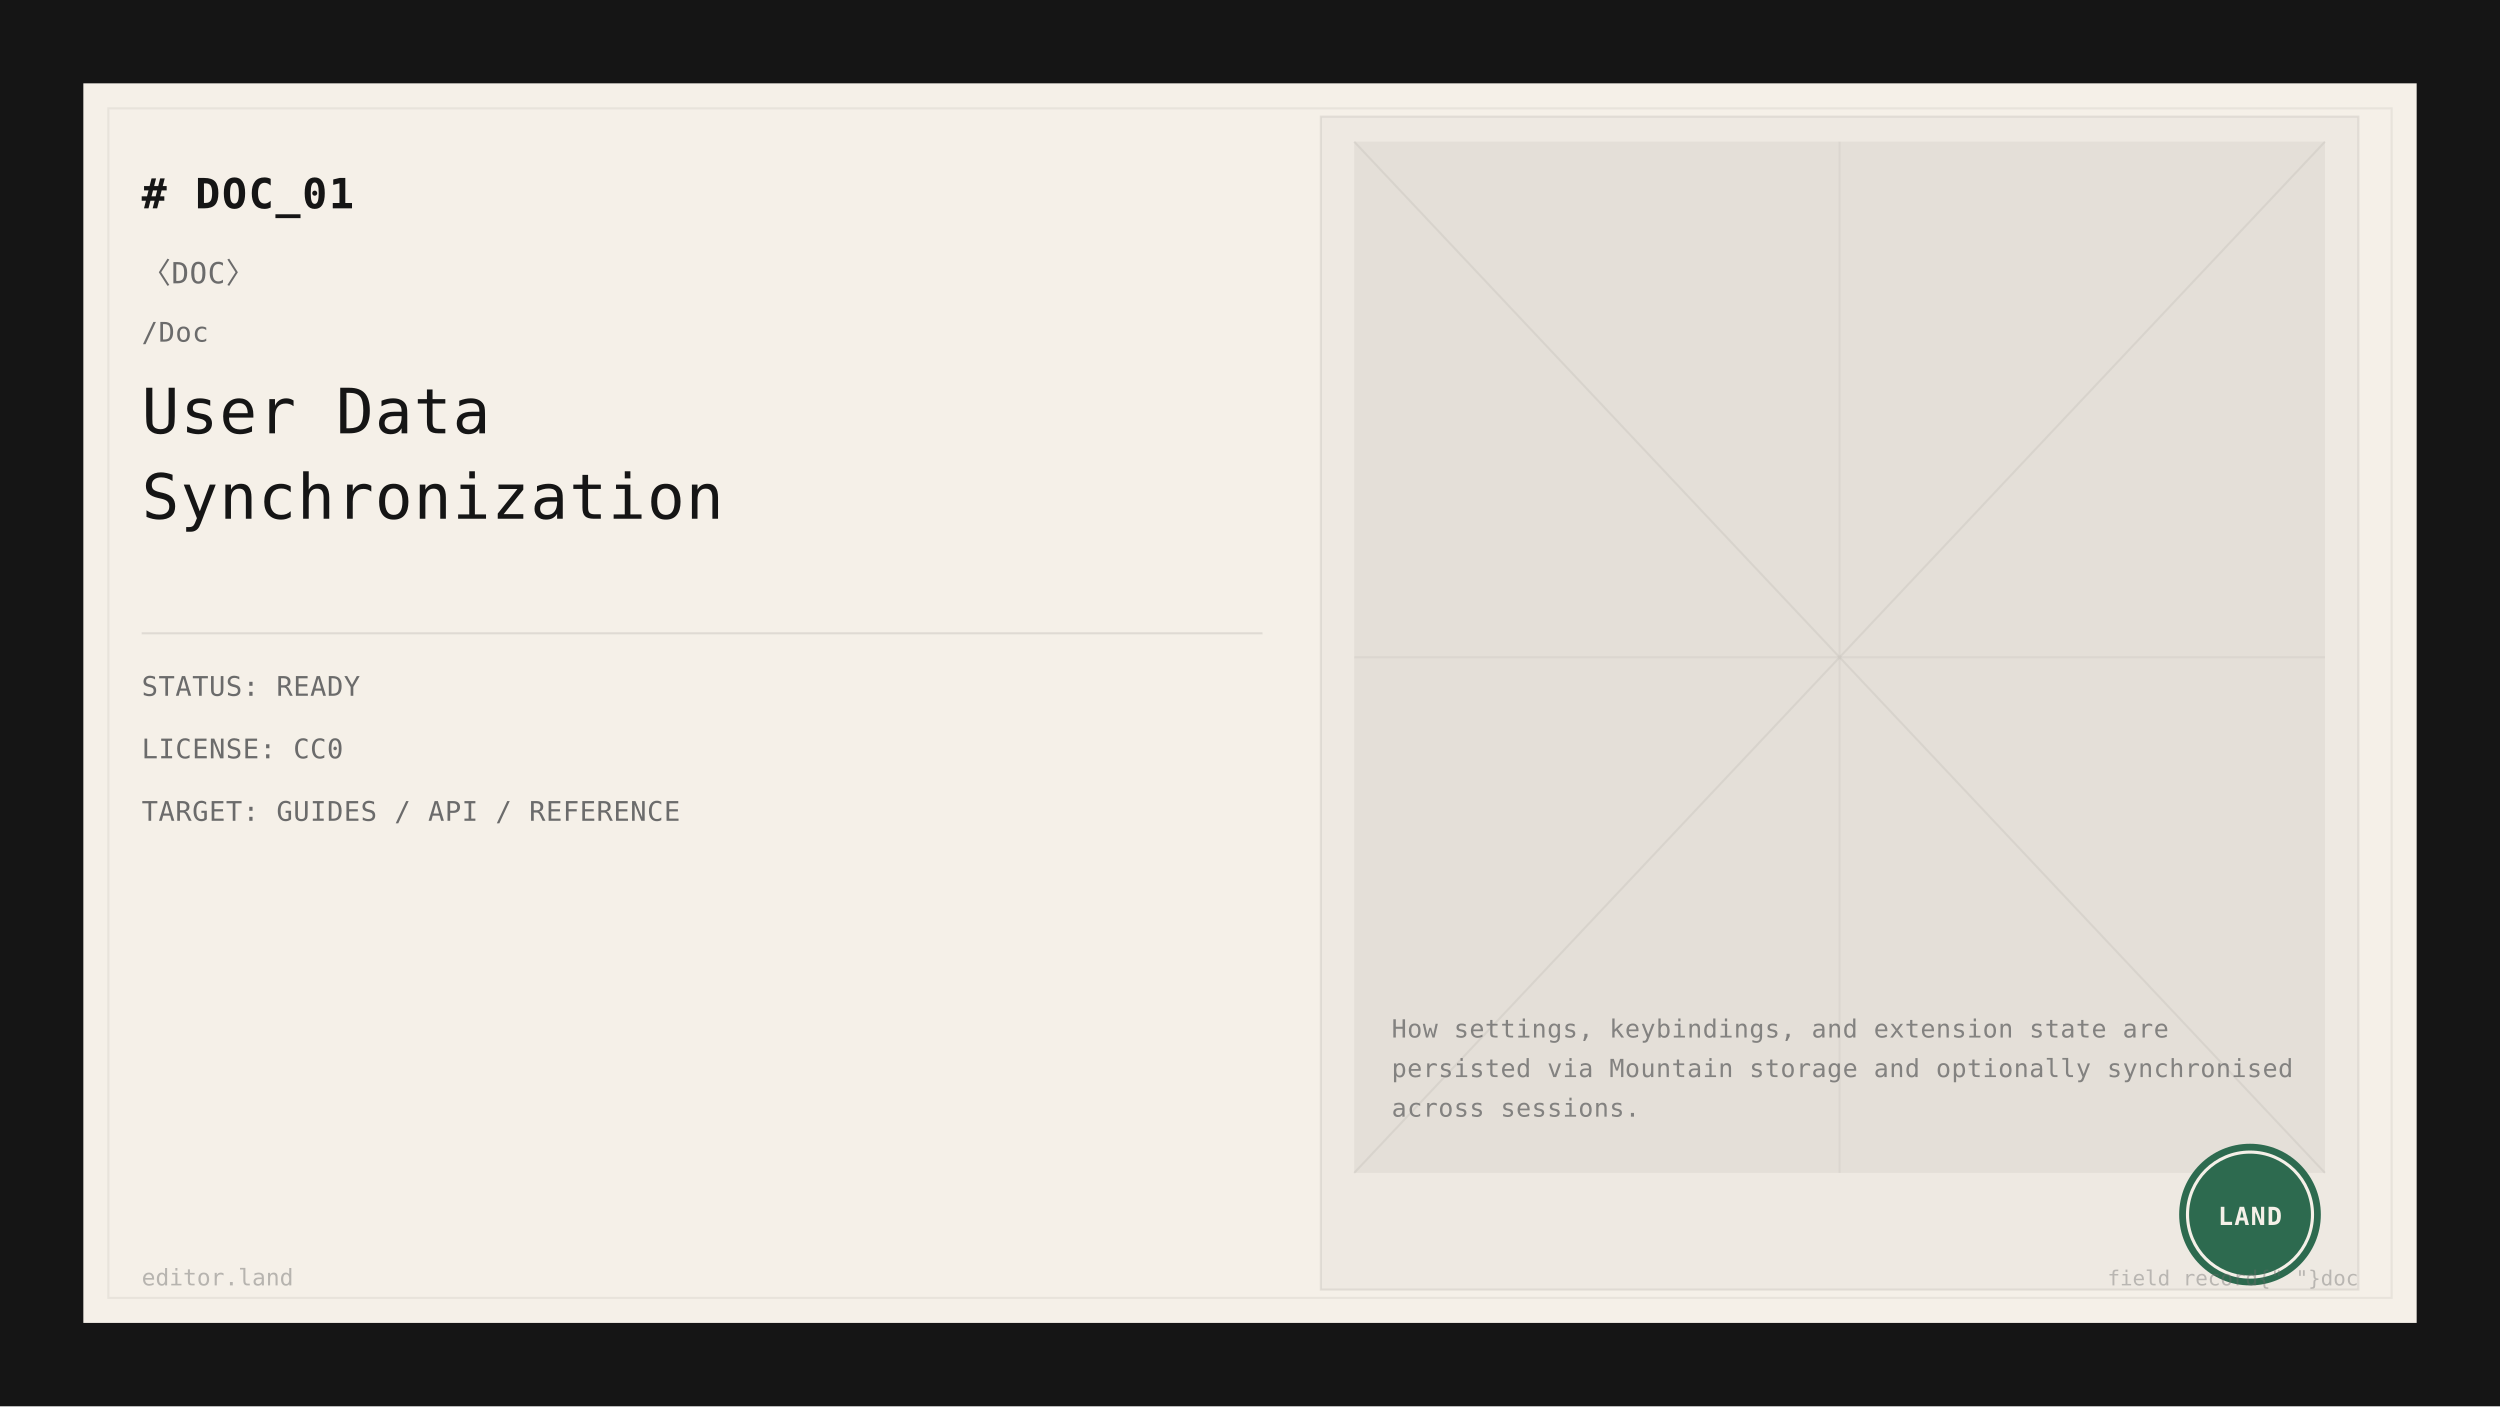
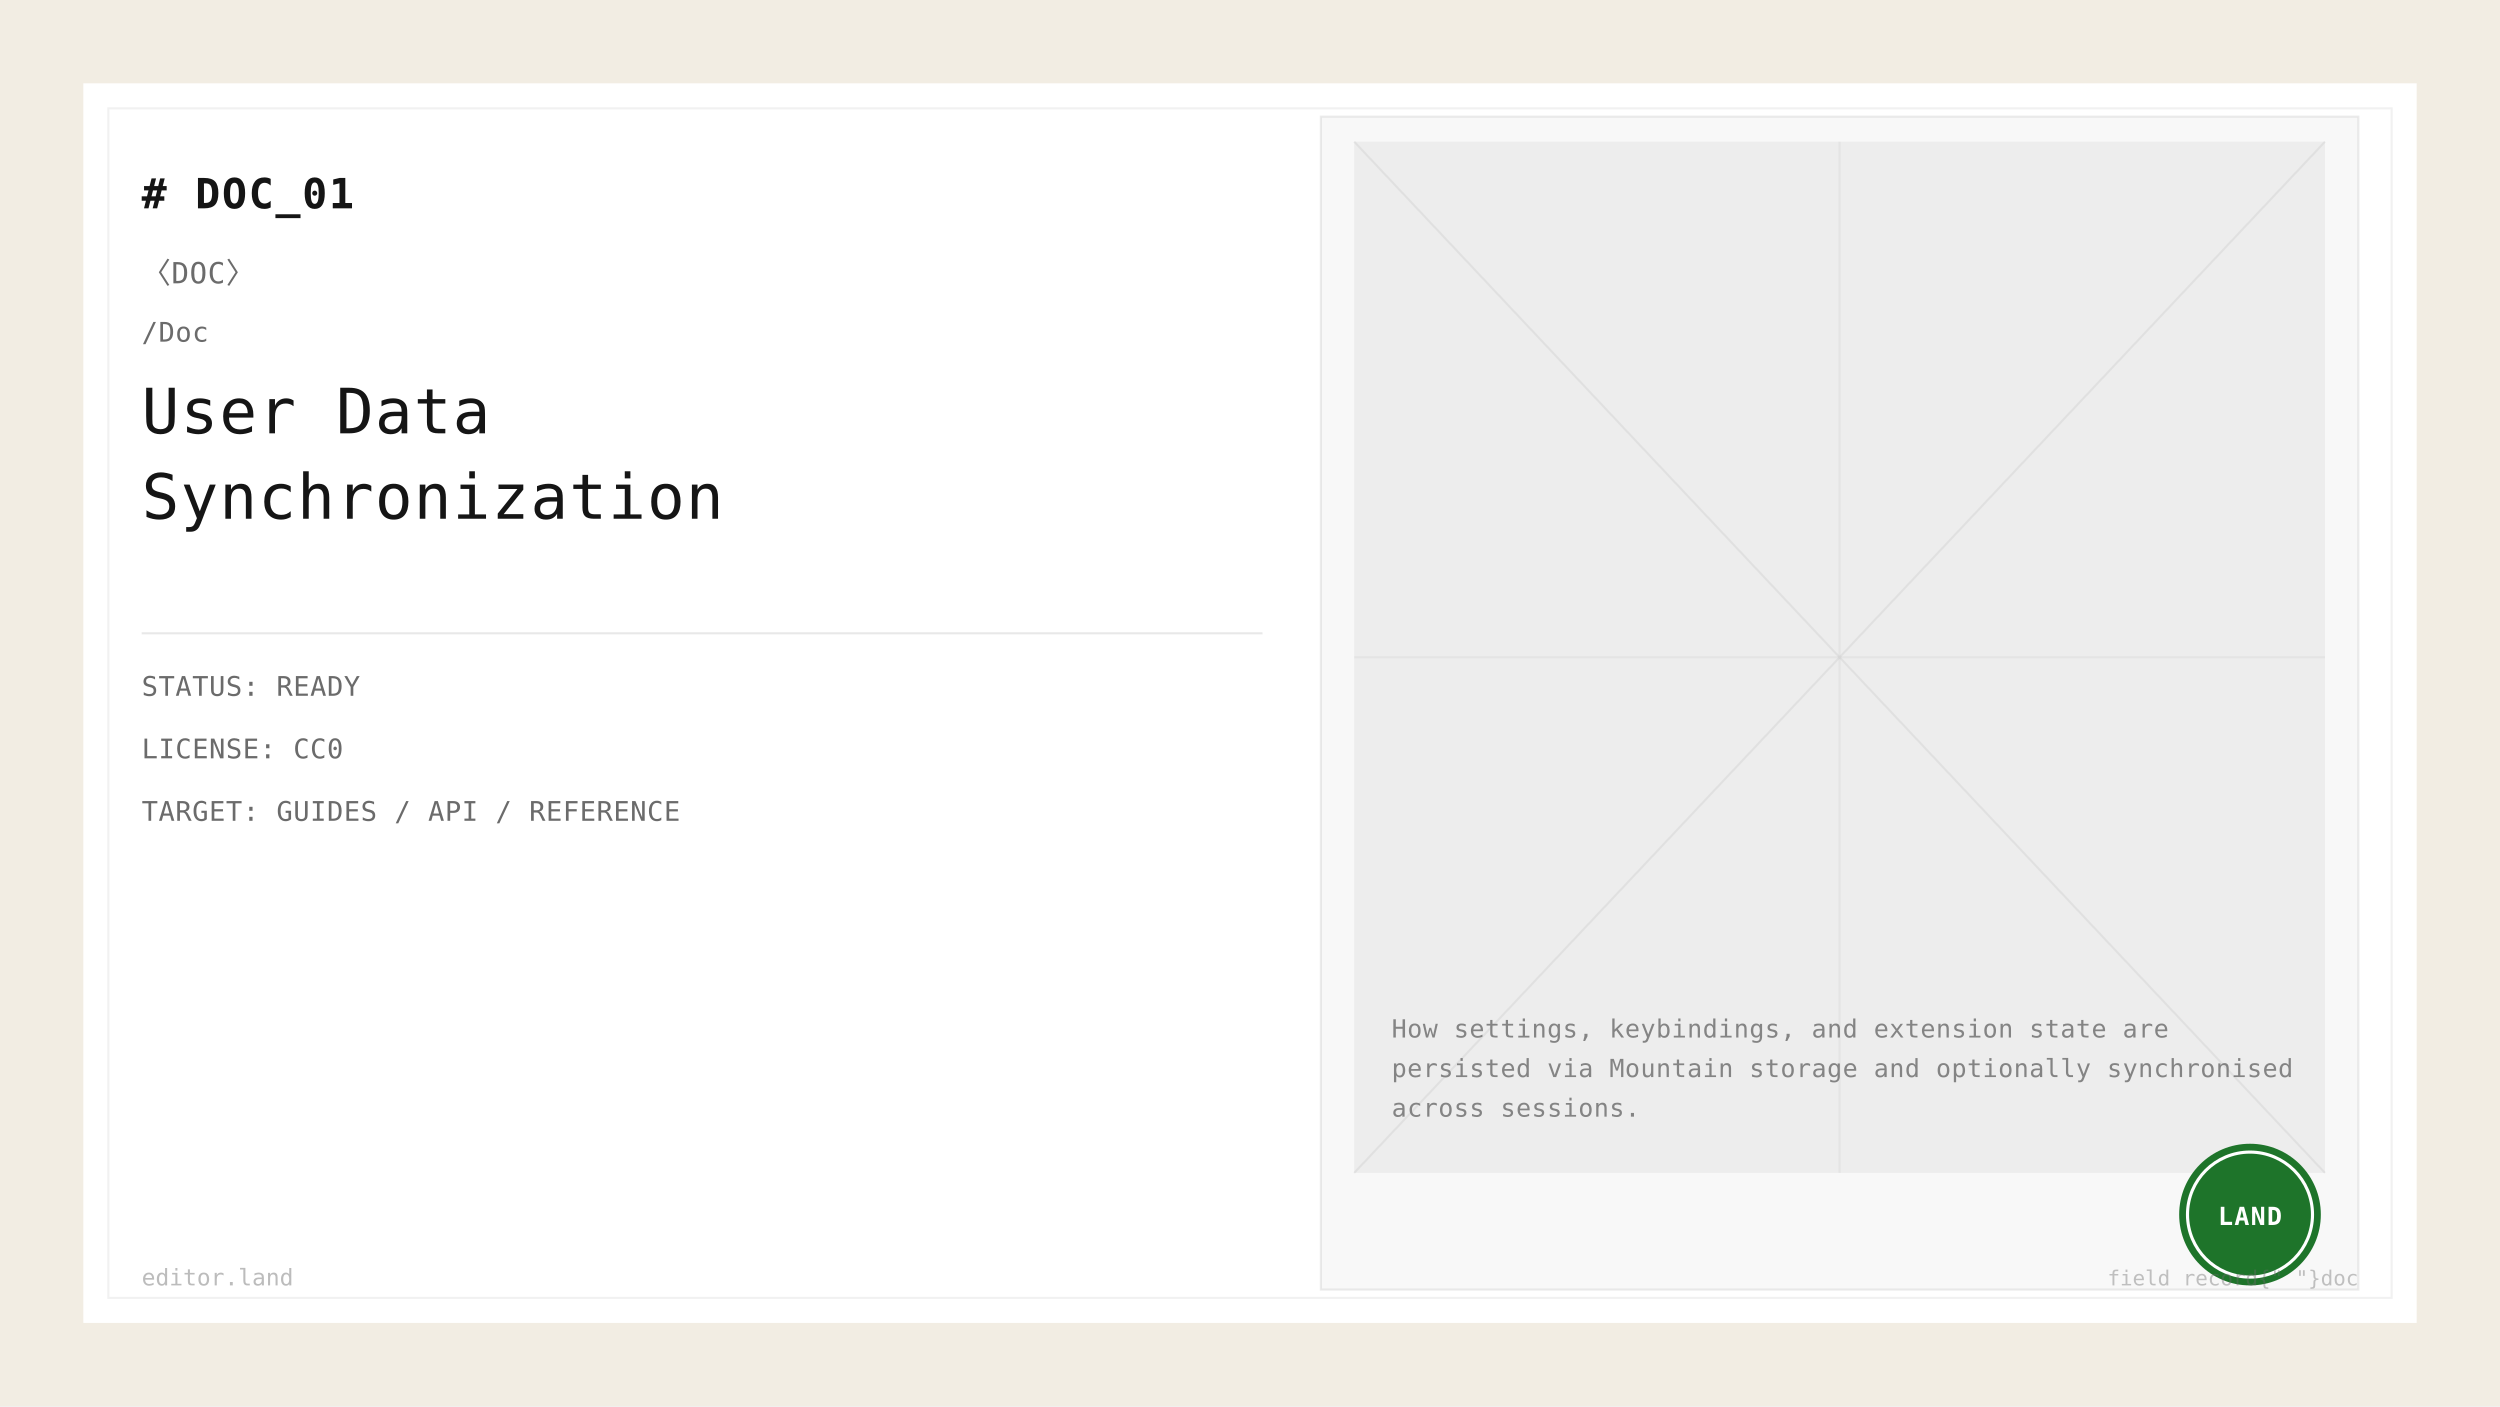
<svg xmlns="http://www.w3.org/2000/svg" width="1200" height="675" viewBox="0 0 1200 675">
-   <path fill="#151515" d="M0 0h1200v675H0z" />
-   <path fill="#f5f0e8" d="M40 40h1120v595H40z" />
+   <path fill="#f2ede3" d="M0 0h1200v675H0z" />
+   <path fill="#fff" d="M40 40h1120v595H40z" />
  <path fill="none" stroke="#151515" stroke-opacity=".06" d="M52 52h1096v571H52z" />
  <text x="68" y="100" fill="#151515" font-family="'JetBrains Mono', 'SF Mono', 'Fira Code', monospace" font-size="20" font-weight="600" letter-spacing=".04em"># DOC_01</text>
  <text x="68" y="136" fill="#6b6b6b" font-family="'JetBrains Mono', 'SF Mono', 'Fira Code', monospace" font-size="14" font-weight="400" letter-spacing=".02em">〈DOC〉</text>
  <text x="68" y="164" fill="#6b6b6b" font-family="'JetBrains Mono', 'SF Mono', 'Fira Code', monospace" font-size="13" font-weight="400" letter-spacing=".02em">/Doc</text>
  <text x="68" y="208" fill="#151515" font-family="'JetBrains Mono', 'SF Mono', 'Fira Code', monospace" font-size="30" font-weight="500" letter-spacing=".02em">User Data</text>
  <text x="68" y="249" fill="#151515" font-family="'JetBrains Mono', 'SF Mono', 'Fira Code', monospace" font-size="30" font-weight="500" letter-spacing=".02em">Synchronization</text>
  <path stroke="#151515" stroke-opacity=".1" d="M68 304h538" />
  <text x="68" y="334" fill="#6b6b6b" font-family="'JetBrains Mono', 'SF Mono', 'Fira Code', monospace" font-size="13" font-weight="400" letter-spacing=".02em">STATUS: READY</text>
  <text x="68" y="364" fill="#6b6b6b" font-family="'JetBrains Mono', 'SF Mono', 'Fira Code', monospace" font-size="13" font-weight="400" letter-spacing=".02em">LICENSE: CC0</text>
  <text x="68" y="394" fill="#6b6b6b" font-family="'JetBrains Mono', 'SF Mono', 'Fira Code', monospace" font-size="13" font-weight="400" letter-spacing=".02em">TARGET: GUIDES / API / REFERENCE</text>
  <path fill="#151515" fill-opacity=".03" d="M634 56h498v563H634z" />
  <path fill="none" stroke="#151515" stroke-opacity=".08" d="M634 56h498v563H634z" />
  <path fill="#151515" fill-opacity=".05" d="M650 68h466v495H650z" />
  <path stroke="#151515" stroke-opacity=".06" d="m650 68 466 495m0-495L650 563" />
  <path stroke="#151515" stroke-opacity=".04" d="M883 68v495M650 315.5h466" />
  <text x="668" y="498" fill="#6b6b6b" fill-opacity=".8" font-family="'JetBrains Mono', 'SF Mono', 'Fira Code', monospace" font-size="12" font-weight="400" letter-spacing=".02em">How settings, keybindings, and extension state are</text>
  <text x="668" y="517" fill="#6b6b6b" fill-opacity=".8" font-family="'JetBrains Mono', 'SF Mono', 'Fira Code', monospace" font-size="12" font-weight="400" letter-spacing=".02em">persisted via Mountain storage and optionally synchronised</text>
  <text x="668" y="536" fill="#6b6b6b" fill-opacity=".8" font-family="'JetBrains Mono', 'SF Mono', 'Fira Code', monospace" font-size="12" font-weight="400" letter-spacing=".02em">across sessions.</text>
-   <circle cx="1080" cy="583" r="34" fill="#2d6a4f" />
-   <circle cx="1080" cy="583" r="30" fill="none" stroke="#f5f0e8" stroke-width="1.5" />
-   <text x="1080" y="588" fill="#f5f0e8" font-family="'JetBrains Mono', 'SF Mono', 'Fira Code', monospace" font-size="12" font-weight="600" letter-spacing=".05em" text-anchor="middle">LAND</text>
+   <circle cx="1080" cy="583" r="34" fill="#1e742a" />
+   <circle cx="1080" cy="583" r="30" fill="none" stroke="#fff" stroke-width="1.5" />
+   <text x="1080" y="588" fill="#fff" font-family="'JetBrains Mono', 'SF Mono', 'Fira Code', monospace" font-size="12" font-weight="600" letter-spacing=".05em" text-anchor="middle">LAND</text>
  <text x="68" y="617" fill="#6b6b6b" fill-opacity=".45" font-family="'JetBrains Mono', 'SF Mono', 'Fira Code', monospace" font-size="11" font-weight="400">editor.land</text>
  <text x="1132" y="617" fill="#6b6b6b" fill-opacity=".4" font-family="'JetBrains Mono', 'SF Mono', 'Fira Code', monospace" font-size="10" font-weight="400" text-anchor="end">field record{" "}doc</text>
</svg>
